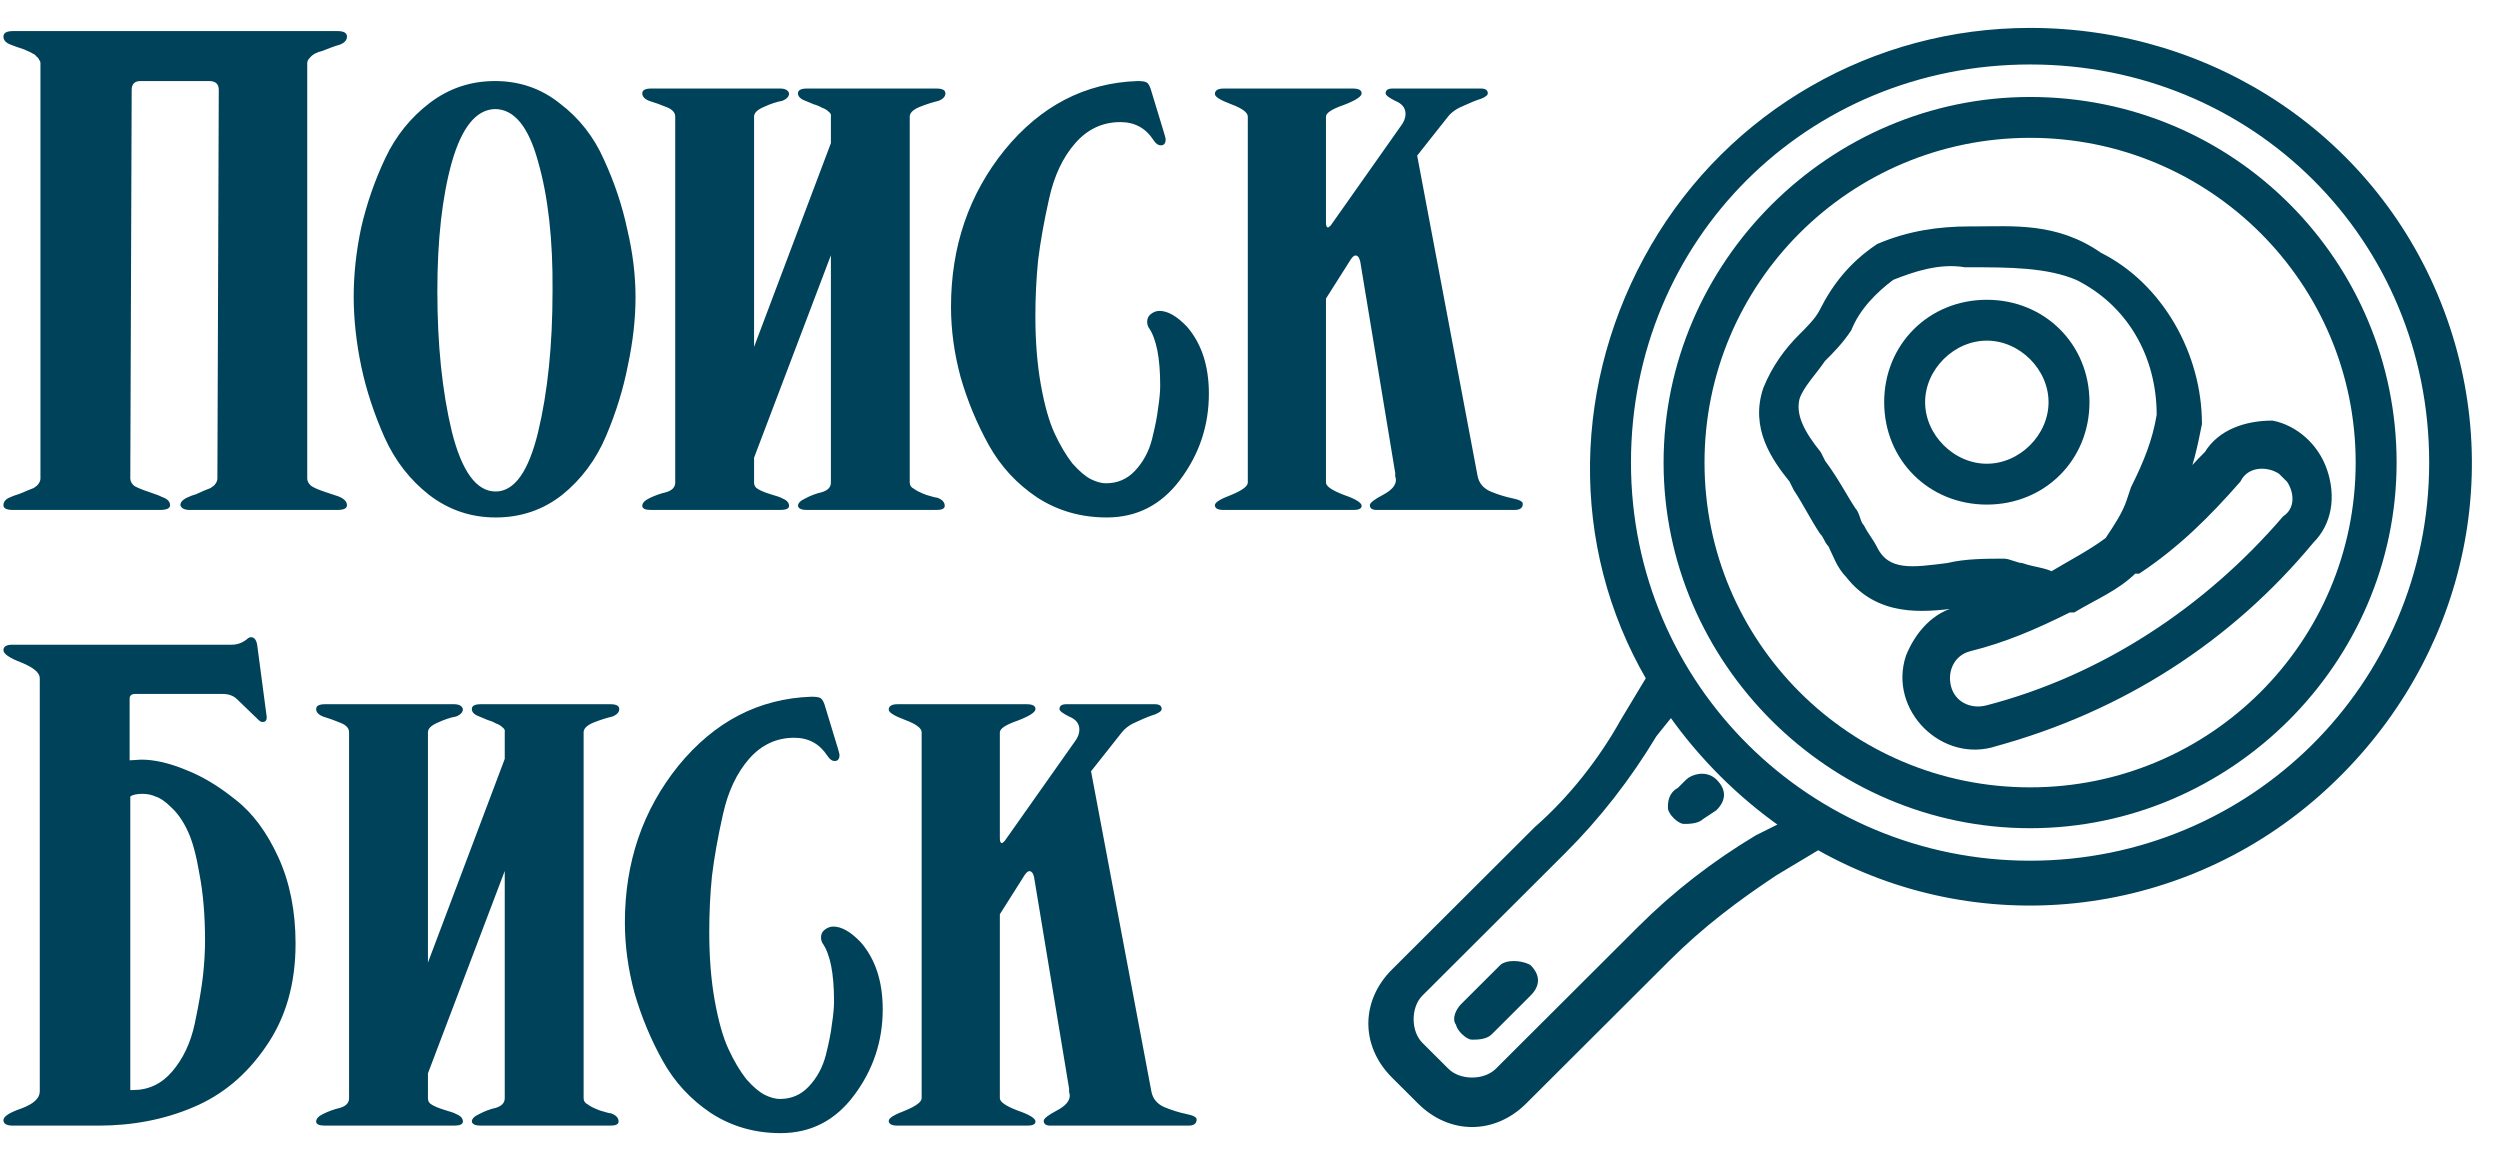
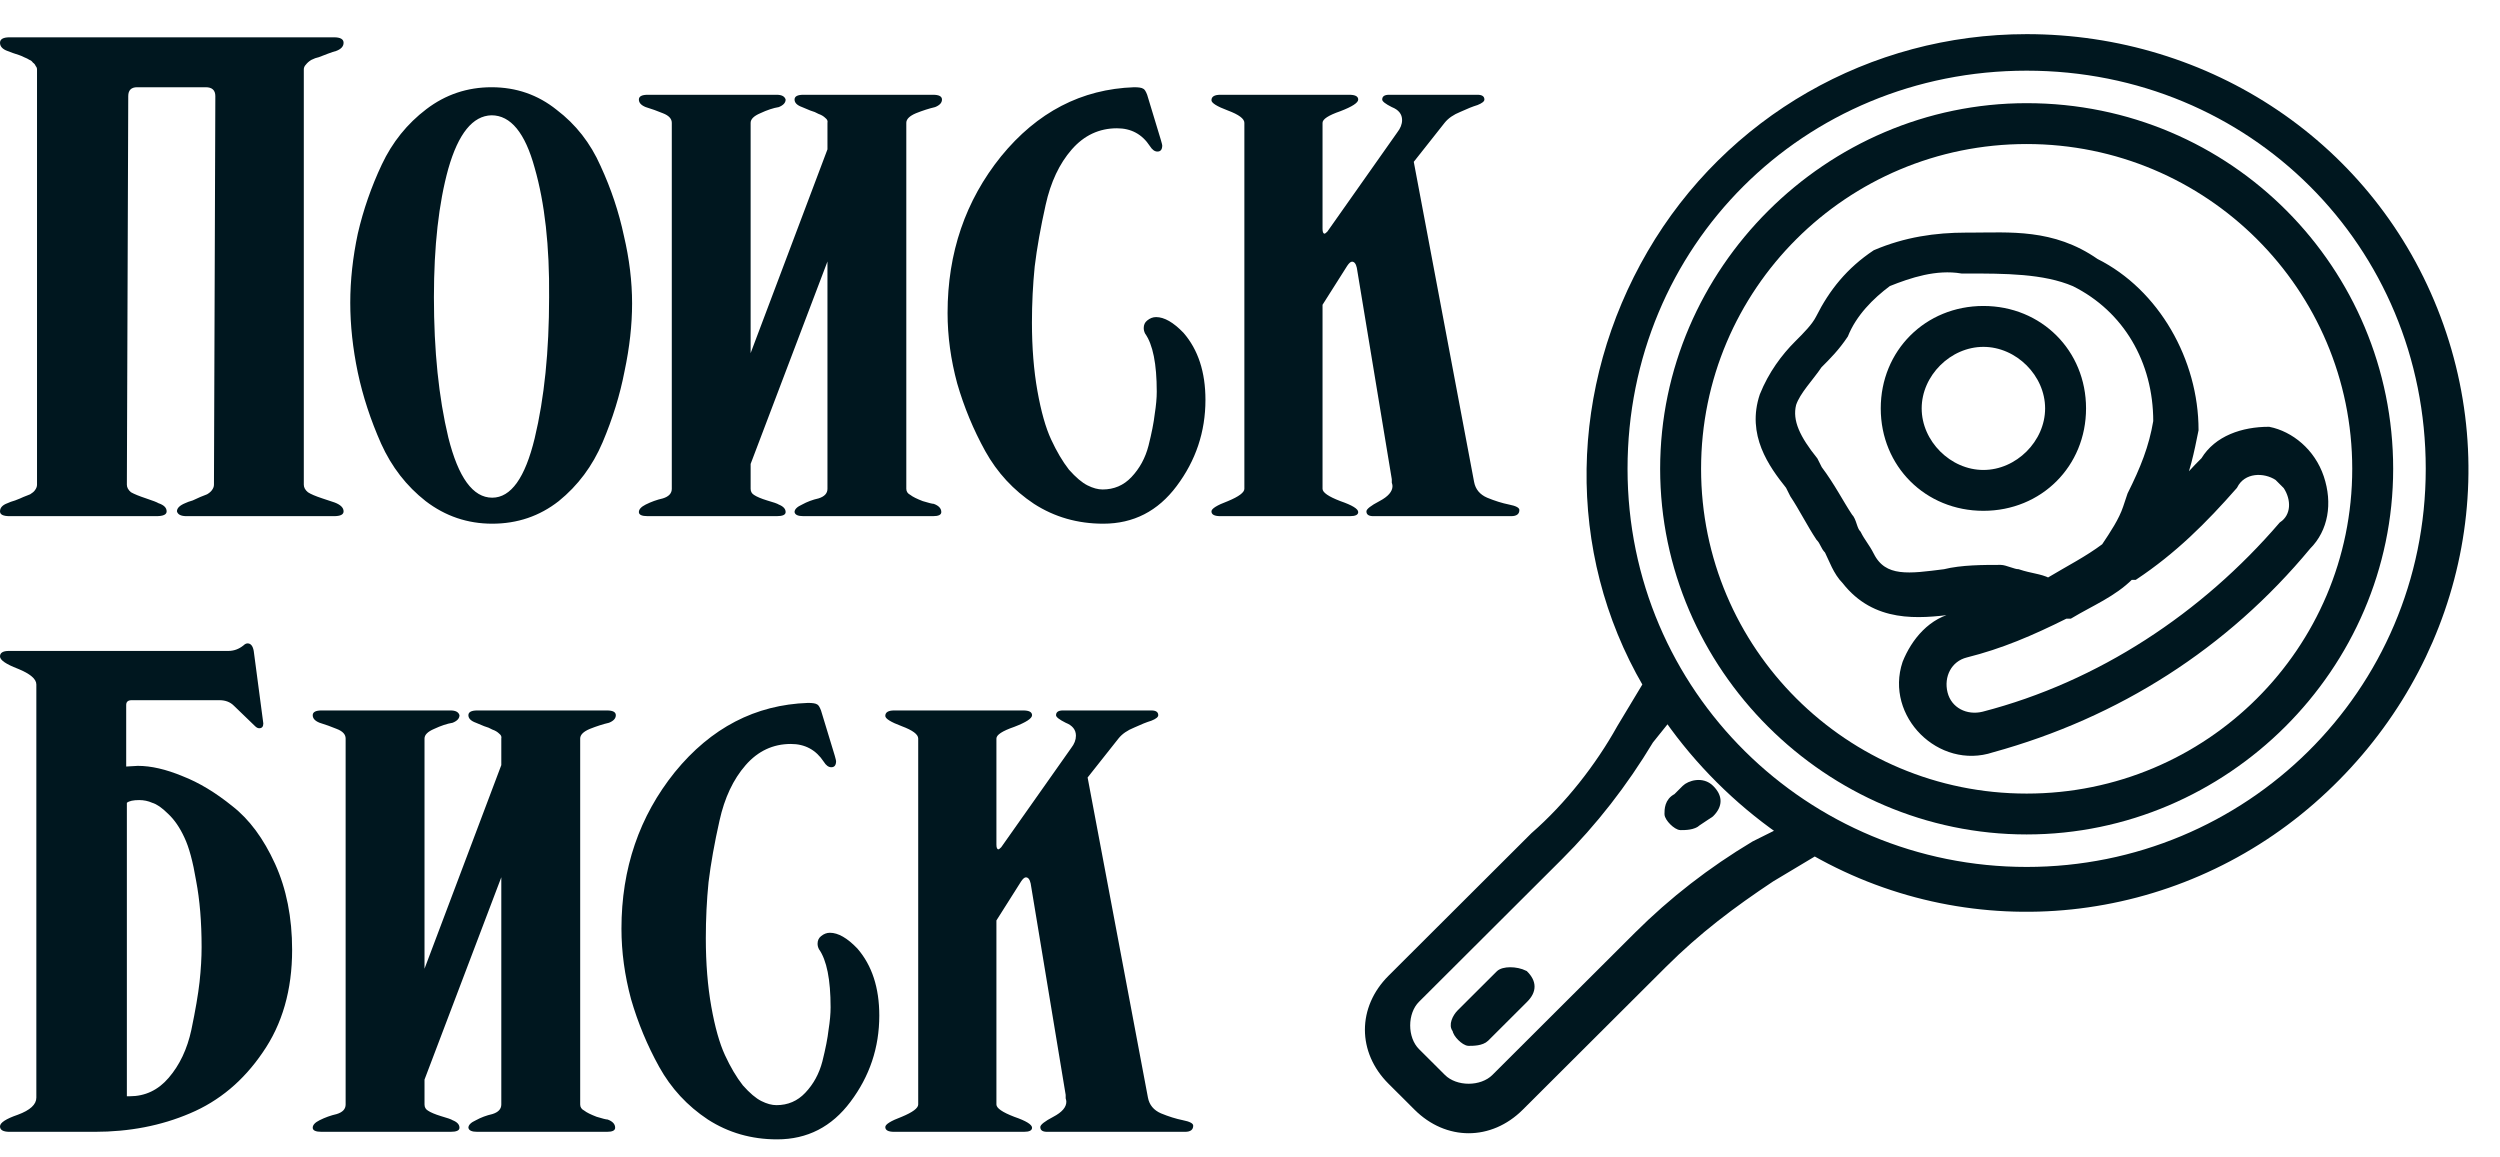
<svg xmlns="http://www.w3.org/2000/svg" width="67" height="31" viewBox="0 0 67 31" fill="none">
-   <path d="M54.406 0.833C50.233 0.833 46.407 3.031 44.321 6.615C42.234 10.2 42.118 14.595 44.205 18.179L43.509 19.336C42.93 20.377 42.118 21.417 41.191 22.227L37.365 26.043C36.554 26.852 36.554 28.009 37.365 28.818L38.061 29.512C38.872 30.322 40.032 30.322 40.843 29.512L44.669 25.696C45.596 24.771 46.523 24.077 47.567 23.383L48.726 22.689C53.015 25.118 58.348 24.54 62.057 21.302C65.767 18.064 67.158 12.976 65.419 8.35C63.68 3.724 59.275 0.833 54.406 0.833ZM47.103 22.458C45.944 23.152 44.901 23.962 43.973 24.887L40.148 28.703C39.8 29.05 39.104 29.05 38.757 28.703L38.061 28.009C37.713 27.662 37.713 26.968 38.061 26.621L41.886 22.805C42.814 21.88 43.625 20.839 44.321 19.683L44.785 19.105C45.596 20.261 46.639 21.302 47.799 22.111L47.103 22.458ZM54.406 23.152C48.494 23.152 43.625 18.411 43.625 12.397C43.625 6.384 48.378 1.643 54.406 1.643C60.434 1.643 65.187 6.384 65.187 12.397C65.187 18.411 60.319 23.152 54.406 23.152Z" fill="#00425A" stroke="#00425A" stroke-width="0.17" />
-   <path d="M54.406 2.684C49.074 2.684 44.669 7.078 44.669 12.397C44.669 17.717 49.074 22.111 54.406 22.111C59.739 22.111 64.144 17.717 64.144 12.397C64.144 7.078 59.855 2.684 54.406 2.684ZM54.406 21.186C49.538 21.186 45.596 17.254 45.596 12.397C45.596 7.541 49.538 3.609 54.406 3.609C59.275 3.609 63.217 7.541 63.217 12.397C63.217 17.254 59.275 21.186 54.406 21.186Z" fill="#00425A" stroke="#00425A" stroke-width="0.17" />
-   <path d="M40.264 25.927L39.22 26.968C39.104 27.084 38.988 27.315 39.104 27.431C39.104 27.547 39.336 27.778 39.452 27.778C39.568 27.778 39.8 27.778 39.916 27.662L40.959 26.621C41.191 26.39 41.191 26.159 40.959 25.927C40.727 25.812 40.379 25.812 40.264 25.927Z" fill="#00425A" stroke="#00425A" stroke-width="0.17" />
-   <path d="M45.248 20.955L45.016 21.186C44.785 21.302 44.785 21.533 44.785 21.649C44.785 21.764 45.016 21.996 45.132 21.996C45.248 21.996 45.48 21.996 45.596 21.88L45.944 21.649C46.176 21.417 46.176 21.186 45.944 20.955C45.712 20.724 45.364 20.839 45.248 20.955Z" fill="#00425A" stroke="#00425A" stroke-width="0.17" />
-   <path d="M53.247 8.119C51.74 8.119 50.581 9.275 50.581 10.778C50.581 12.282 51.74 13.438 53.247 13.438C54.754 13.438 55.913 12.282 55.913 10.778C55.913 9.275 54.754 8.119 53.247 8.119ZM53.247 12.513C52.32 12.513 51.508 11.704 51.508 10.778C51.508 9.853 52.32 9.044 53.247 9.044C54.175 9.044 54.986 9.853 54.986 10.778C54.986 11.704 54.175 12.513 53.247 12.513Z" fill="#00425A" stroke="#00425A" stroke-width="0.17" />
-   <path d="M59.159 12.166C58.927 12.397 58.696 12.629 58.464 12.976C58.696 12.513 58.812 11.935 58.927 11.357C58.927 9.506 57.884 7.656 56.261 6.847C55.102 6.037 53.943 6.153 52.899 6.153H52.783C51.972 6.153 51.16 6.268 50.349 6.615C49.654 7.078 49.19 7.656 48.842 8.35C48.726 8.581 48.494 8.813 48.262 9.044C47.914 9.391 47.567 9.853 47.335 10.431C46.987 11.472 47.567 12.282 48.031 12.86L48.146 13.091C48.378 13.438 48.61 13.901 48.842 14.248C48.958 14.363 48.958 14.479 49.074 14.595C49.19 14.826 49.306 15.173 49.538 15.404C50.349 16.445 51.508 16.329 52.436 16.214C52.783 16.214 53.131 16.098 53.363 16.098C53.131 16.214 52.783 16.329 52.551 16.329C51.856 16.445 51.392 17.023 51.16 17.601C50.929 18.295 51.16 18.989 51.624 19.452C52.088 19.914 52.783 20.145 53.479 19.914C56.841 18.989 59.739 17.139 61.941 14.479C62.405 14.016 62.521 13.322 62.289 12.629C62.057 11.935 61.478 11.472 60.898 11.357C60.203 11.357 59.507 11.588 59.159 12.166ZM54.175 15.173C54.059 15.173 53.827 15.057 53.711 15.057C53.247 15.057 52.667 15.057 52.204 15.173C51.276 15.289 50.581 15.404 50.233 14.71C50.117 14.479 50.001 14.363 49.885 14.132C49.769 14.016 49.769 13.785 49.654 13.669C49.422 13.322 49.19 12.86 48.842 12.397L48.726 12.166C48.262 11.588 48.031 11.125 48.146 10.663C48.262 10.316 48.61 9.969 48.842 9.622C49.074 9.391 49.306 9.159 49.538 8.813C49.769 8.234 50.233 7.772 50.697 7.425C51.276 7.194 51.972 6.962 52.667 7.078H52.783C53.827 7.078 54.87 7.078 55.682 7.425C57.073 8.119 57.884 9.506 57.884 11.125C57.768 11.819 57.536 12.397 57.189 13.091L57.073 13.438C56.957 13.785 56.725 14.132 56.493 14.479C56.029 14.826 55.566 15.057 54.986 15.404C54.754 15.289 54.522 15.289 54.175 15.173ZM61.13 12.629C61.246 12.744 61.246 12.744 61.362 12.86C61.594 13.207 61.594 13.669 61.246 13.901C59.159 16.329 56.377 18.179 53.247 18.989C52.783 19.105 52.32 18.873 52.204 18.411C52.088 17.948 52.32 17.486 52.783 17.37C53.711 17.139 54.522 16.792 55.45 16.329H55.566C56.145 15.982 56.725 15.751 57.189 15.289C57.189 15.289 57.189 15.289 57.305 15.289C58.348 14.595 59.159 13.785 59.971 12.86C60.203 12.397 60.782 12.397 61.13 12.629Z" fill="#00425A" stroke="#00425A" stroke-width="0.17" />
-   <path d="M9.042 0.833C9.214 0.833 9.299 0.882 9.299 0.98C9.299 1.078 9.232 1.151 9.097 1.2C9.048 1.212 8.975 1.237 8.877 1.273C8.779 1.31 8.699 1.341 8.638 1.365C8.577 1.377 8.509 1.402 8.436 1.438C8.374 1.475 8.325 1.518 8.289 1.567C8.252 1.603 8.234 1.646 8.234 1.695V12.823C8.234 12.897 8.27 12.964 8.344 13.025C8.417 13.074 8.546 13.129 8.73 13.19C8.914 13.251 9.024 13.288 9.061 13.3C9.22 13.361 9.299 13.441 9.299 13.538C9.299 13.624 9.214 13.667 9.042 13.667H5.091C4.944 13.667 4.858 13.624 4.834 13.538C4.834 13.453 4.907 13.379 5.054 13.318C5.103 13.294 5.17 13.269 5.256 13.245C5.342 13.208 5.409 13.178 5.458 13.153C5.52 13.129 5.581 13.104 5.642 13.08C5.703 13.043 5.746 13.007 5.771 12.97C5.808 12.921 5.826 12.872 5.826 12.823L5.863 2.41C5.863 2.251 5.777 2.172 5.605 2.172H3.768C3.608 2.172 3.529 2.251 3.529 2.41L3.492 12.823C3.492 12.897 3.529 12.964 3.602 13.025C3.688 13.074 3.823 13.129 4.007 13.19C4.19 13.251 4.301 13.294 4.337 13.318C4.484 13.367 4.558 13.441 4.558 13.538C4.558 13.624 4.466 13.667 4.282 13.667H0.349C0.178 13.667 0.092 13.624 0.092 13.538C0.092 13.441 0.159 13.367 0.294 13.318C0.343 13.294 0.41 13.269 0.496 13.245C0.594 13.208 0.668 13.178 0.717 13.153C0.778 13.129 0.839 13.104 0.901 13.08C0.962 13.043 1.005 13.007 1.029 12.97C1.066 12.921 1.084 12.872 1.084 12.823V1.695C1.084 1.658 1.072 1.628 1.048 1.603C1.035 1.567 1.011 1.536 0.974 1.512C0.95 1.475 0.919 1.451 0.882 1.438C0.845 1.414 0.796 1.389 0.735 1.365C0.686 1.341 0.643 1.322 0.607 1.31C0.57 1.298 0.515 1.279 0.441 1.255C0.38 1.231 0.331 1.212 0.294 1.2C0.159 1.151 0.092 1.078 0.092 0.98C0.092 0.882 0.178 0.833 0.349 0.833H9.042ZM9.479 7.947C9.479 7.348 9.546 6.731 9.681 6.095C9.828 5.459 10.042 4.842 10.324 4.243C10.606 3.644 11.004 3.149 11.518 2.758C12.033 2.367 12.615 2.172 13.264 2.172C13.926 2.172 14.508 2.373 15.01 2.777C15.525 3.168 15.917 3.669 16.187 4.28C16.468 4.891 16.677 5.514 16.811 6.15C16.959 6.773 17.032 7.378 17.032 7.965C17.032 8.539 16.965 9.144 16.83 9.78C16.707 10.416 16.511 11.051 16.242 11.687C15.972 12.322 15.58 12.848 15.066 13.263C14.551 13.667 13.957 13.868 13.283 13.868C12.621 13.868 12.027 13.667 11.5 13.263C10.986 12.86 10.587 12.347 10.306 11.723C10.024 11.088 9.815 10.452 9.681 9.817C9.546 9.169 9.479 8.546 9.479 7.947ZM13.283 13.172C13.785 13.172 14.165 12.64 14.422 11.577C14.68 10.501 14.808 9.242 14.808 7.8C14.82 6.431 14.692 5.276 14.422 4.335C14.165 3.394 13.779 2.923 13.264 2.923C12.762 2.936 12.376 3.412 12.107 4.353C11.849 5.282 11.721 6.431 11.721 7.8C11.721 9.23 11.849 10.483 12.107 11.558C12.376 12.634 12.768 13.172 13.283 13.172ZM20.209 12.933C20.209 13.007 20.24 13.062 20.301 13.098C20.375 13.147 20.491 13.196 20.65 13.245C20.822 13.294 20.926 13.331 20.963 13.355C21.085 13.404 21.147 13.471 21.147 13.557C21.147 13.63 21.067 13.667 20.908 13.667H17.452C17.293 13.667 17.213 13.63 17.213 13.557C17.213 13.483 17.275 13.416 17.397 13.355C17.544 13.282 17.698 13.227 17.857 13.19C18.016 13.141 18.096 13.056 18.096 12.933V3.125C18.096 3.015 18.016 2.929 17.857 2.868C17.71 2.807 17.557 2.752 17.397 2.703C17.275 2.654 17.213 2.587 17.213 2.502C17.213 2.416 17.293 2.373 17.452 2.373H20.908C21.042 2.373 21.122 2.416 21.147 2.502C21.147 2.587 21.085 2.654 20.963 2.703C20.816 2.728 20.65 2.783 20.467 2.868C20.295 2.942 20.209 3.027 20.209 3.125V12.933ZM22.268 3.125C22.28 3.076 22.261 3.033 22.212 2.997C22.163 2.948 22.102 2.911 22.029 2.887C21.967 2.85 21.894 2.819 21.808 2.795C21.722 2.758 21.649 2.728 21.588 2.703C21.453 2.654 21.386 2.587 21.386 2.502C21.386 2.416 21.465 2.373 21.624 2.373H25.098C25.257 2.373 25.337 2.416 25.337 2.502C25.337 2.587 25.275 2.654 25.153 2.703C24.994 2.74 24.822 2.795 24.639 2.868C24.467 2.942 24.381 3.027 24.381 3.125V12.933C24.381 13.007 24.418 13.062 24.491 13.098C24.553 13.147 24.663 13.202 24.822 13.263C24.981 13.312 25.079 13.337 25.116 13.337C25.251 13.386 25.319 13.459 25.319 13.557C25.319 13.63 25.245 13.667 25.098 13.667H21.624C21.477 13.667 21.398 13.63 21.386 13.557C21.386 13.483 21.453 13.416 21.588 13.355C21.722 13.282 21.869 13.227 22.029 13.19C22.188 13.141 22.268 13.056 22.268 12.933V3.125ZM18.886 12.805L22.543 3.107L23.407 3.84L19.768 13.428L18.886 12.805ZM31.809 8.753C32.202 9.206 32.398 9.804 32.398 10.55C32.398 11.406 32.14 12.176 31.626 12.86C31.123 13.532 30.468 13.868 29.659 13.868C28.973 13.868 28.354 13.691 27.803 13.337C27.252 12.97 26.817 12.499 26.498 11.925C26.18 11.351 25.928 10.746 25.745 10.11C25.573 9.474 25.487 8.845 25.487 8.222C25.487 6.608 25.965 5.209 26.921 4.023C27.889 2.838 29.077 2.221 30.486 2.172C30.609 2.172 30.688 2.184 30.725 2.208C30.762 2.221 30.799 2.276 30.835 2.373L31.203 3.583C31.228 3.669 31.24 3.718 31.24 3.73C31.24 3.84 31.197 3.895 31.111 3.895C31.038 3.895 30.97 3.846 30.909 3.748C30.701 3.431 30.407 3.272 30.027 3.272C29.549 3.272 29.145 3.461 28.814 3.84C28.483 4.219 28.25 4.714 28.116 5.325C27.981 5.924 27.883 6.474 27.821 6.975C27.773 7.464 27.748 7.965 27.748 8.478C27.748 9.151 27.797 9.762 27.895 10.312C27.993 10.862 28.116 11.296 28.262 11.613C28.41 11.931 28.569 12.2 28.74 12.42C28.924 12.628 29.09 12.768 29.236 12.842C29.384 12.915 29.518 12.952 29.641 12.952C29.947 12.952 30.204 12.842 30.413 12.622C30.633 12.389 30.787 12.108 30.872 11.778C30.958 11.436 31.013 11.155 31.038 10.935C31.074 10.703 31.093 10.501 31.093 10.33C31.093 9.584 30.989 9.065 30.78 8.772C30.756 8.723 30.744 8.674 30.744 8.625C30.744 8.539 30.774 8.472 30.835 8.423C30.909 8.362 30.989 8.332 31.074 8.332C31.295 8.332 31.54 8.472 31.809 8.753ZM33.441 12.933V3.125C33.441 3.015 33.294 2.905 33 2.795C32.706 2.685 32.559 2.593 32.559 2.52C32.559 2.422 32.638 2.373 32.798 2.373H36.253C36.412 2.373 36.492 2.416 36.492 2.502C36.492 2.587 36.332 2.691 36.014 2.813C35.695 2.923 35.536 3.027 35.536 3.125V5.967C35.536 6.052 35.554 6.095 35.591 6.095C35.603 6.095 35.628 6.077 35.665 6.04L37.539 3.382C37.625 3.272 37.668 3.162 37.668 3.052C37.668 2.893 37.576 2.777 37.392 2.703C37.221 2.618 37.135 2.551 37.135 2.502C37.135 2.416 37.196 2.373 37.319 2.373H39.69C39.812 2.373 39.873 2.416 39.873 2.502C39.873 2.551 39.812 2.599 39.69 2.648C39.567 2.685 39.414 2.746 39.23 2.832C39.046 2.905 38.905 3.003 38.807 3.125L37.98 4.17L39.598 12.75C39.635 12.946 39.751 13.086 39.947 13.172C40.155 13.257 40.351 13.318 40.535 13.355C40.719 13.392 40.811 13.441 40.811 13.502C40.811 13.612 40.737 13.667 40.59 13.667H36.896C36.773 13.667 36.712 13.624 36.712 13.538C36.712 13.477 36.829 13.386 37.062 13.263C37.294 13.141 37.411 13.007 37.411 12.86C37.411 12.836 37.404 12.805 37.392 12.768C37.392 12.719 37.392 12.689 37.392 12.677L36.455 7.012C36.43 6.902 36.388 6.847 36.326 6.847C36.29 6.847 36.247 6.883 36.198 6.957L35.536 8.002V12.933C35.536 13.031 35.695 13.141 36.014 13.263C36.332 13.373 36.492 13.471 36.492 13.557C36.492 13.63 36.418 13.667 36.271 13.667H32.798C32.638 13.667 32.559 13.624 32.559 13.538C32.559 13.465 32.706 13.373 33 13.263C33.294 13.141 33.441 13.031 33.441 12.933ZM3.474 20.377L3.786 20.358C4.141 20.358 4.539 20.45 4.981 20.633C5.422 20.804 5.869 21.073 6.322 21.44C6.776 21.794 7.155 22.308 7.462 22.98C7.768 23.652 7.921 24.422 7.921 25.29C7.921 26.366 7.658 27.282 7.131 28.04C6.616 28.798 5.967 29.342 5.183 29.672C4.411 30.002 3.559 30.167 2.628 30.167H0.349C0.178 30.167 0.092 30.118 0.092 30.02C0.092 29.922 0.251 29.818 0.57 29.708C0.901 29.586 1.066 29.433 1.066 29.25V18.177C1.066 18.03 0.901 17.889 0.57 17.755C0.251 17.633 0.092 17.523 0.092 17.425C0.092 17.327 0.172 17.278 0.331 17.278H6.212C6.359 17.278 6.494 17.229 6.616 17.132C6.653 17.095 6.69 17.077 6.727 17.077C6.812 17.077 6.867 17.144 6.892 17.278L7.149 19.222C7.149 19.307 7.112 19.35 7.039 19.35C7.002 19.35 6.965 19.332 6.929 19.295L6.359 18.745C6.261 18.647 6.132 18.598 5.973 18.598H3.621C3.523 18.598 3.474 18.641 3.474 18.727V20.377ZM3.565 29.213C3.982 29.213 4.331 29.048 4.613 28.718C4.907 28.376 5.109 27.948 5.219 27.435C5.33 26.909 5.403 26.482 5.44 26.152C5.477 25.809 5.495 25.498 5.495 25.217C5.495 24.544 5.446 23.952 5.348 23.438C5.262 22.925 5.158 22.54 5.036 22.283C4.913 22.014 4.766 21.801 4.595 21.642C4.435 21.483 4.294 21.385 4.172 21.348C4.062 21.299 3.945 21.275 3.823 21.275C3.663 21.275 3.553 21.299 3.492 21.348V29.213H3.565ZM11.469 29.433C11.469 29.507 11.499 29.562 11.561 29.598C11.634 29.647 11.751 29.696 11.91 29.745C12.081 29.794 12.185 29.831 12.222 29.855C12.345 29.904 12.406 29.971 12.406 30.057C12.406 30.13 12.326 30.167 12.167 30.167H8.712C8.553 30.167 8.473 30.13 8.473 30.057C8.473 29.983 8.534 29.916 8.657 29.855C8.804 29.782 8.957 29.727 9.116 29.69C9.276 29.641 9.355 29.556 9.355 29.433V19.625C9.355 19.515 9.276 19.429 9.116 19.368C8.969 19.307 8.816 19.252 8.657 19.203C8.534 19.154 8.473 19.087 8.473 19.002C8.473 18.916 8.553 18.873 8.712 18.873H12.167C12.302 18.873 12.382 18.916 12.406 19.002C12.406 19.087 12.345 19.154 12.222 19.203C12.075 19.228 11.91 19.283 11.726 19.368C11.555 19.442 11.469 19.527 11.469 19.625V29.433ZM13.527 19.625C13.539 19.576 13.521 19.533 13.472 19.497C13.423 19.448 13.362 19.411 13.288 19.387C13.227 19.35 13.153 19.319 13.068 19.295C12.982 19.258 12.908 19.228 12.847 19.203C12.712 19.154 12.645 19.087 12.645 19.002C12.645 18.916 12.725 18.873 12.884 18.873H16.357C16.517 18.873 16.596 18.916 16.596 19.002C16.596 19.087 16.535 19.154 16.413 19.203C16.253 19.24 16.082 19.295 15.898 19.368C15.726 19.442 15.641 19.527 15.641 19.625V29.433C15.641 29.507 15.677 29.562 15.751 29.598C15.812 29.647 15.922 29.702 16.082 29.763C16.241 29.812 16.339 29.837 16.376 29.837C16.511 29.886 16.578 29.959 16.578 30.057C16.578 30.13 16.504 30.167 16.357 30.167H12.884C12.737 30.167 12.657 30.13 12.645 30.057C12.645 29.983 12.712 29.916 12.847 29.855C12.982 29.782 13.129 29.727 13.288 29.69C13.447 29.641 13.527 29.556 13.527 29.433V19.625ZM10.146 29.305L13.803 19.607L14.666 20.34L11.028 29.928L10.146 29.305ZM23.069 25.253C23.461 25.706 23.657 26.304 23.657 27.05C23.657 27.906 23.4 28.676 22.885 29.36C22.383 30.032 21.727 30.368 20.919 30.368C20.233 30.368 19.614 30.191 19.063 29.837C18.511 29.47 18.076 28.999 17.758 28.425C17.439 27.851 17.188 27.246 17.004 26.61C16.833 25.974 16.747 25.345 16.747 24.722C16.747 23.108 17.225 21.709 18.18 20.523C19.148 19.338 20.337 18.721 21.746 18.672C21.868 18.672 21.948 18.684 21.985 18.708C22.022 18.721 22.058 18.776 22.095 18.873L22.463 20.083C22.487 20.169 22.499 20.218 22.499 20.23C22.499 20.34 22.456 20.395 22.371 20.395C22.297 20.395 22.23 20.346 22.169 20.248C21.96 19.931 21.666 19.772 21.286 19.772C20.809 19.772 20.404 19.961 20.073 20.34C19.743 20.719 19.51 21.214 19.375 21.825C19.24 22.424 19.142 22.974 19.081 23.475C19.032 23.964 19.008 24.465 19.008 24.978C19.008 25.651 19.056 26.262 19.154 26.812C19.253 27.362 19.375 27.796 19.522 28.113C19.669 28.431 19.828 28.7 20 28.92C20.184 29.128 20.349 29.268 20.496 29.342C20.643 29.415 20.778 29.452 20.901 29.452C21.207 29.452 21.464 29.342 21.672 29.122C21.893 28.889 22.046 28.608 22.132 28.278C22.218 27.936 22.273 27.655 22.297 27.435C22.334 27.203 22.352 27.001 22.352 26.83C22.352 26.084 22.248 25.565 22.04 25.272C22.015 25.223 22.003 25.174 22.003 25.125C22.003 25.039 22.034 24.972 22.095 24.923C22.169 24.862 22.248 24.832 22.334 24.832C22.555 24.832 22.799 24.972 23.069 25.253ZM24.7 29.433V19.625C24.7 19.515 24.553 19.405 24.259 19.295C23.965 19.185 23.818 19.093 23.818 19.02C23.818 18.922 23.898 18.873 24.057 18.873H27.512C27.672 18.873 27.751 18.916 27.751 19.002C27.751 19.087 27.592 19.191 27.273 19.313C26.955 19.423 26.796 19.527 26.796 19.625V22.467C26.796 22.552 26.814 22.595 26.851 22.595C26.863 22.595 26.887 22.577 26.924 22.54L28.799 19.882C28.885 19.772 28.927 19.662 28.927 19.552C28.927 19.393 28.835 19.277 28.652 19.203C28.48 19.118 28.394 19.051 28.394 19.002C28.394 18.916 28.456 18.873 28.578 18.873H30.949C31.072 18.873 31.133 18.916 31.133 19.002C31.133 19.051 31.072 19.099 30.949 19.148C30.827 19.185 30.673 19.246 30.49 19.332C30.306 19.405 30.165 19.503 30.067 19.625L29.24 20.67L30.857 29.25C30.894 29.446 31.01 29.586 31.206 29.672C31.415 29.757 31.611 29.818 31.794 29.855C31.978 29.892 32.07 29.941 32.07 30.002C32.07 30.112 31.997 30.167 31.85 30.167H28.155C28.033 30.167 27.972 30.124 27.972 30.038C27.972 29.977 28.088 29.886 28.321 29.763C28.554 29.641 28.67 29.507 28.67 29.36C28.67 29.336 28.664 29.305 28.652 29.268C28.652 29.219 28.652 29.189 28.652 29.177L27.714 23.512C27.69 23.402 27.647 23.347 27.586 23.347C27.549 23.347 27.506 23.383 27.457 23.457L26.796 24.502V29.433C26.796 29.531 26.955 29.641 27.273 29.763C27.592 29.873 27.751 29.971 27.751 30.057C27.751 30.13 27.678 30.167 27.531 30.167H24.057C23.898 30.167 23.818 30.124 23.818 30.038C23.818 29.965 23.965 29.873 24.259 29.763C24.553 29.641 24.7 29.531 24.7 29.433Z" fill="#00425A" />
+   <path d="M54.315 1C50.141 1 46.316 3.197 44.229 6.782C42.142 10.367 42.026 14.761 44.113 18.346L43.417 19.503C42.838 20.543 42.026 21.584 41.099 22.393L37.273 26.21C36.462 27.019 36.462 28.176 37.273 28.985L37.969 29.679C38.781 30.488 39.94 30.488 40.751 29.679L44.577 25.863C45.504 24.938 46.431 24.244 47.475 23.55L48.634 22.856C52.923 25.285 58.256 24.706 61.965 21.468C65.675 18.231 67.066 13.142 65.327 8.517C63.588 3.891 59.183 1 54.315 1ZM47.011 22.625C45.852 23.319 44.809 24.128 43.881 25.053L40.056 28.869C39.708 29.216 39.012 29.216 38.664 28.869L37.969 28.176C37.621 27.829 37.621 27.135 37.969 26.788L41.795 22.972C42.722 22.047 43.533 21.006 44.229 19.849L44.693 19.271C45.504 20.428 46.547 21.468 47.707 22.278L47.011 22.625ZM54.315 23.319C48.402 23.319 43.533 18.578 43.533 12.564C43.533 6.551 48.286 1.809 54.315 1.809C60.342 1.809 65.095 6.551 65.095 12.564C65.095 18.578 60.227 23.319 54.315 23.319Z" fill="#00171F" stroke="#00171F" stroke-width="0.17" />
+   <path d="M54.314 2.85C48.982 2.85 44.577 7.245 44.577 12.564C44.577 17.884 48.982 22.278 54.314 22.278C59.647 22.278 64.052 17.884 64.052 12.564C64.052 7.245 59.763 2.85 54.314 2.85ZM54.314 21.353C49.446 21.353 45.504 17.421 45.504 12.564C45.504 7.707 49.446 3.775 54.314 3.775C59.183 3.775 63.125 7.707 63.125 12.564C63.125 17.421 59.183 21.353 54.314 21.353Z" fill="#00171F" stroke="#00171F" stroke-width="0.17" />
+   <path d="M40.172 26.094L39.128 27.135C39.012 27.25 38.896 27.482 39.012 27.598C39.012 27.713 39.244 27.944 39.36 27.944C39.476 27.944 39.708 27.944 39.824 27.829L40.867 26.788C41.099 26.557 41.099 26.325 40.867 26.094C40.635 25.978 40.287 25.978 40.172 26.094Z" fill="#00171F" stroke="#00171F" stroke-width="0.17" />
+   <path d="M45.156 21.122L44.925 21.353C44.693 21.468 44.693 21.7 44.693 21.815C44.693 21.931 44.925 22.162 45.041 22.162C45.156 22.162 45.388 22.162 45.504 22.047L45.852 21.815C46.084 21.584 46.084 21.353 45.852 21.122C45.62 20.89 45.272 21.006 45.156 21.122Z" fill="#00171F" stroke="#00171F" stroke-width="0.17" />
+   <path d="M53.155 8.285C51.648 8.285 50.489 9.442 50.489 10.945C50.489 12.448 51.648 13.605 53.155 13.605C54.662 13.605 55.821 12.448 55.821 10.945C55.821 9.442 54.662 8.285 53.155 8.285ZM53.155 12.68C52.228 12.68 51.416 11.87 51.416 10.945C51.416 10.02 52.228 9.211 53.155 9.211C54.083 9.211 54.894 10.02 54.894 10.945C54.894 11.87 54.083 12.68 53.155 12.68Z" fill="#00171F" stroke="#00171F" stroke-width="0.17" />
+   <path d="M59.067 12.333C58.836 12.564 58.604 12.795 58.372 13.142C58.604 12.68 58.72 12.101 58.836 11.523C58.836 9.673 57.792 7.823 56.169 7.013C55.01 6.204 53.851 6.319 52.807 6.319H52.692C51.88 6.319 51.069 6.435 50.257 6.782C49.562 7.245 49.098 7.823 48.75 8.517C48.634 8.748 48.402 8.979 48.17 9.211C47.823 9.557 47.475 10.02 47.243 10.598C46.895 11.639 47.475 12.448 47.938 13.027L48.054 13.258C48.286 13.605 48.518 14.067 48.75 14.414C48.866 14.53 48.866 14.646 48.982 14.761C49.098 14.993 49.214 15.339 49.446 15.571C50.257 16.611 51.416 16.496 52.344 16.38C52.692 16.38 53.039 16.265 53.271 16.265C53.039 16.38 52.692 16.496 52.46 16.496C51.764 16.611 51.3 17.19 51.069 17.768C50.837 18.462 51.069 19.156 51.532 19.618C51.996 20.081 52.692 20.312 53.387 20.081C56.749 19.156 59.647 17.305 61.849 14.646C62.313 14.183 62.429 13.489 62.197 12.795C61.965 12.101 61.386 11.639 60.806 11.523C60.111 11.523 59.415 11.755 59.067 12.333ZM54.083 15.339C53.967 15.339 53.735 15.224 53.619 15.224C53.155 15.224 52.576 15.224 52.112 15.339C51.184 15.455 50.489 15.571 50.141 14.877C50.025 14.646 49.909 14.53 49.793 14.299C49.678 14.183 49.678 13.952 49.562 13.836C49.33 13.489 49.098 13.027 48.75 12.564L48.634 12.333C48.17 11.755 47.938 11.292 48.054 10.829C48.17 10.483 48.518 10.136 48.75 9.789C48.982 9.557 49.214 9.326 49.446 8.979C49.678 8.401 50.141 7.938 50.605 7.592C51.184 7.36 51.88 7.129 52.576 7.245H52.692C53.735 7.245 54.778 7.245 55.59 7.592C56.981 8.285 57.792 9.673 57.792 11.292C57.676 11.986 57.444 12.564 57.097 13.258L56.981 13.605C56.865 13.952 56.633 14.299 56.401 14.646C55.937 14.993 55.474 15.224 54.894 15.571C54.662 15.455 54.43 15.455 54.083 15.339ZM61.038 12.795C61.154 12.911 61.154 12.911 61.27 13.027C61.502 13.374 61.502 13.836 61.154 14.067C59.067 16.496 56.285 18.346 53.155 19.156C52.692 19.271 52.228 19.04 52.112 18.578C51.996 18.115 52.228 17.652 52.692 17.537C53.619 17.305 54.43 16.959 55.358 16.496H55.474C56.053 16.149 56.633 15.918 57.097 15.455C57.097 15.455 57.097 15.455 57.213 15.455C58.256 14.761 59.067 13.952 59.879 13.027C60.111 12.564 60.69 12.564 61.038 12.795Z" fill="#00171F" stroke="#00171F" stroke-width="0.17" />
+   <path d="M8.95 1C9.122 1 9.208 1.049 9.208 1.147C9.208 1.244 9.14 1.318 9.005 1.367C8.956 1.379 8.883 1.403 8.785 1.44C8.687 1.477 8.607 1.507 8.546 1.532C8.485 1.544 8.417 1.568 8.344 1.605C8.283 1.642 8.234 1.684 8.197 1.733C8.16 1.77 8.142 1.813 8.142 1.862V12.99C8.142 13.063 8.178 13.131 8.252 13.192C8.325 13.241 8.454 13.296 8.638 13.357C8.822 13.418 8.932 13.454 8.969 13.467C9.128 13.528 9.208 13.607 9.208 13.705C9.208 13.791 9.122 13.833 8.95 13.833H4.999C4.852 13.833 4.766 13.791 4.742 13.705C4.742 13.619 4.815 13.546 4.962 13.485C5.011 13.461 5.079 13.436 5.164 13.412C5.25 13.375 5.317 13.344 5.366 13.32C5.428 13.296 5.489 13.271 5.55 13.247C5.612 13.21 5.654 13.173 5.679 13.137C5.716 13.088 5.734 13.039 5.734 12.99L5.771 2.577C5.771 2.418 5.685 2.338 5.514 2.338H3.676C3.516 2.338 3.437 2.418 3.437 2.577L3.4 12.99C3.4 13.063 3.437 13.131 3.51 13.192C3.596 13.241 3.731 13.296 3.915 13.357C4.098 13.418 4.209 13.461 4.245 13.485C4.392 13.534 4.466 13.607 4.466 13.705C4.466 13.791 4.374 13.833 4.19 13.833H0.257C0.086 13.833 0 13.791 0 13.705C0 13.607 0.067 13.534 0.202 13.485C0.251 13.461 0.319 13.436 0.404 13.412C0.502 13.375 0.576 13.344 0.625 13.32C0.686 13.296 0.747 13.271 0.809 13.247C0.87 13.21 0.913 13.173 0.937 13.137C0.974 13.088 0.992 13.039 0.992 12.99V1.862C0.992 1.825 0.98 1.794 0.956 1.77C0.943 1.733 0.919 1.703 0.882 1.678C0.858 1.642 0.827 1.617 0.79 1.605C0.754 1.581 0.705 1.556 0.643 1.532C0.594 1.507 0.551 1.489 0.515 1.477C0.478 1.464 0.423 1.446 0.349 1.422C0.288 1.397 0.239 1.379 0.202 1.367C0.067 1.318 0 1.244 0 1.147C0 1.049 0.086 1 0.257 1H8.95ZM9.387 8.113C9.387 7.514 9.454 6.897 9.589 6.262C9.736 5.626 9.95 5.009 10.232 4.41C10.514 3.811 10.912 3.316 11.427 2.925C11.941 2.534 12.523 2.338 13.173 2.338C13.834 2.338 14.416 2.54 14.918 2.943C15.433 3.334 15.825 3.836 16.095 4.447C16.377 5.058 16.585 5.681 16.72 6.317C16.867 6.94 16.94 7.545 16.94 8.132C16.94 8.706 16.873 9.311 16.738 9.947C16.616 10.582 16.419 11.218 16.15 11.853C15.88 12.489 15.488 13.014 14.974 13.43C14.459 13.833 13.865 14.035 13.191 14.035C12.529 14.035 11.935 13.833 11.408 13.43C10.894 13.027 10.495 12.513 10.214 11.89C9.932 11.254 9.724 10.619 9.589 9.983C9.454 9.336 9.387 8.712 9.387 8.113ZM13.191 13.338C13.693 13.338 14.073 12.807 14.33 11.743C14.588 10.668 14.716 9.409 14.716 7.967C14.729 6.598 14.6 5.443 14.33 4.502C14.073 3.561 13.687 3.09 13.173 3.09C12.67 3.102 12.284 3.579 12.015 4.52C11.757 5.449 11.629 6.598 11.629 7.967C11.629 9.397 11.757 10.649 12.015 11.725C12.284 12.801 12.676 13.338 13.191 13.338ZM20.117 13.1C20.117 13.173 20.148 13.228 20.209 13.265C20.283 13.314 20.399 13.363 20.558 13.412C20.73 13.461 20.834 13.497 20.871 13.522C20.993 13.571 21.055 13.638 21.055 13.723C21.055 13.797 20.975 13.833 20.816 13.833H17.36C17.201 13.833 17.122 13.797 17.122 13.723C17.122 13.65 17.183 13.583 17.305 13.522C17.452 13.448 17.606 13.393 17.765 13.357C17.924 13.308 18.004 13.222 18.004 13.1V3.292C18.004 3.182 17.924 3.096 17.765 3.035C17.618 2.974 17.465 2.919 17.305 2.87C17.183 2.821 17.122 2.754 17.122 2.668C17.122 2.583 17.201 2.54 17.36 2.54H20.816C20.95 2.54 21.03 2.583 21.055 2.668C21.055 2.754 20.993 2.821 20.871 2.87C20.724 2.894 20.558 2.949 20.375 3.035C20.203 3.108 20.117 3.194 20.117 3.292V13.1ZM22.176 3.292C22.188 3.243 22.169 3.2 22.121 3.163C22.072 3.114 22.01 3.078 21.937 3.053C21.875 3.017 21.802 2.986 21.716 2.962C21.63 2.925 21.557 2.894 21.496 2.87C21.361 2.821 21.294 2.754 21.294 2.668C21.294 2.583 21.373 2.54 21.532 2.54H25.006C25.165 2.54 25.245 2.583 25.245 2.668C25.245 2.754 25.183 2.821 25.061 2.87C24.902 2.907 24.73 2.962 24.547 3.035C24.375 3.108 24.289 3.194 24.289 3.292V13.1C24.289 13.173 24.326 13.228 24.399 13.265C24.461 13.314 24.571 13.369 24.73 13.43C24.89 13.479 24.988 13.503 25.024 13.503C25.159 13.552 25.227 13.626 25.227 13.723C25.227 13.797 25.153 13.833 25.006 13.833H21.532C21.385 13.833 21.306 13.797 21.294 13.723C21.294 13.65 21.361 13.583 21.496 13.522C21.63 13.448 21.777 13.393 21.937 13.357C22.096 13.308 22.176 13.222 22.176 13.1V3.292ZM18.794 12.972L22.451 3.273L23.315 4.007L19.676 13.595L18.794 12.972ZM31.718 8.92C32.11 9.372 32.306 9.971 32.306 10.717C32.306 11.572 32.048 12.342 31.534 13.027C31.032 13.699 30.376 14.035 29.567 14.035C28.881 14.035 28.262 13.858 27.711 13.503C27.16 13.137 26.725 12.666 26.406 12.092C26.088 11.517 25.837 10.912 25.653 10.277C25.481 9.641 25.395 9.012 25.395 8.388C25.395 6.775 25.873 5.376 26.829 4.19C27.797 3.004 28.985 2.387 30.394 2.338C30.517 2.338 30.596 2.351 30.633 2.375C30.67 2.387 30.707 2.442 30.744 2.54L31.111 3.75C31.136 3.836 31.148 3.884 31.148 3.897C31.148 4.007 31.105 4.062 31.019 4.062C30.946 4.062 30.878 4.013 30.817 3.915C30.609 3.597 30.315 3.438 29.935 3.438C29.457 3.438 29.053 3.628 28.722 4.007C28.391 4.386 28.158 4.881 28.023 5.492C27.889 6.091 27.791 6.641 27.73 7.142C27.681 7.631 27.656 8.132 27.656 8.645C27.656 9.317 27.705 9.928 27.803 10.478C27.901 11.028 28.023 11.462 28.171 11.78C28.318 12.098 28.477 12.367 28.648 12.587C28.832 12.794 28.998 12.935 29.145 13.008C29.292 13.082 29.427 13.118 29.549 13.118C29.855 13.118 30.113 13.008 30.321 12.788C30.541 12.556 30.695 12.275 30.78 11.945C30.866 11.603 30.921 11.322 30.946 11.102C30.983 10.869 31.001 10.668 31.001 10.497C31.001 9.751 30.897 9.232 30.688 8.938C30.664 8.889 30.652 8.841 30.652 8.792C30.652 8.706 30.682 8.639 30.744 8.59C30.817 8.529 30.897 8.498 30.983 8.498C31.203 8.498 31.448 8.639 31.718 8.92ZM33.349 13.1V3.292C33.349 3.182 33.202 3.072 32.908 2.962C32.614 2.852 32.467 2.76 32.467 2.687C32.467 2.589 32.547 2.54 32.706 2.54H36.161C36.32 2.54 36.4 2.583 36.4 2.668C36.4 2.754 36.24 2.858 35.922 2.98C35.603 3.09 35.444 3.194 35.444 3.292V6.133C35.444 6.219 35.463 6.262 35.499 6.262C35.511 6.262 35.536 6.243 35.573 6.207L37.447 3.548C37.533 3.438 37.576 3.328 37.576 3.218C37.576 3.059 37.484 2.943 37.3 2.87C37.129 2.784 37.043 2.717 37.043 2.668C37.043 2.583 37.104 2.54 37.227 2.54H39.598C39.72 2.54 39.782 2.583 39.782 2.668C39.782 2.717 39.72 2.766 39.598 2.815C39.475 2.852 39.322 2.913 39.138 2.998C38.954 3.072 38.813 3.169 38.715 3.292L37.889 4.337L39.506 12.917C39.543 13.112 39.659 13.253 39.855 13.338C40.063 13.424 40.259 13.485 40.443 13.522C40.627 13.558 40.719 13.607 40.719 13.668C40.719 13.778 40.645 13.833 40.498 13.833H36.804C36.682 13.833 36.62 13.791 36.62 13.705C36.62 13.644 36.737 13.552 36.97 13.43C37.202 13.308 37.319 13.173 37.319 13.027C37.319 13.002 37.312 12.972 37.3 12.935C37.3 12.886 37.3 12.856 37.3 12.843L36.363 7.178C36.339 7.068 36.296 7.013 36.234 7.013C36.198 7.013 36.155 7.05 36.106 7.123L35.444 8.168V13.1C35.444 13.198 35.603 13.308 35.922 13.43C36.24 13.54 36.4 13.638 36.4 13.723C36.4 13.797 36.326 13.833 36.179 13.833H32.706C32.547 13.833 32.467 13.791 32.467 13.705C32.467 13.632 32.614 13.54 32.908 13.43C33.202 13.308 33.349 13.198 33.349 13.1ZM3.382 20.543L3.694 20.525C4.049 20.525 4.448 20.617 4.889 20.8C5.33 20.971 5.777 21.24 6.23 21.607C6.684 21.961 7.063 22.474 7.37 23.147C7.676 23.819 7.829 24.589 7.829 25.457C7.829 26.532 7.566 27.449 7.039 28.207C6.524 28.964 5.875 29.508 5.091 29.838C4.319 30.168 3.467 30.333 2.536 30.333H0.257C0.086 30.333 0 30.284 0 30.187C0 30.089 0.159 29.985 0.478 29.875C0.809 29.753 0.974 29.6 0.974 29.417V18.343C0.974 18.197 0.809 18.056 0.478 17.922C0.159 17.799 0 17.689 0 17.592C0 17.494 0.08 17.445 0.239 17.445H6.12C6.267 17.445 6.402 17.396 6.524 17.298C6.561 17.262 6.598 17.243 6.635 17.243C6.72 17.243 6.776 17.311 6.8 17.445L7.057 19.388C7.057 19.474 7.021 19.517 6.947 19.517C6.91 19.517 6.874 19.498 6.837 19.462L6.267 18.912C6.169 18.814 6.04 18.765 5.881 18.765H3.529C3.431 18.765 3.382 18.808 3.382 18.893V20.543ZM3.474 29.38C3.89 29.38 4.239 29.215 4.521 28.885C4.815 28.543 5.017 28.115 5.128 27.602C5.238 27.076 5.311 26.648 5.348 26.318C5.385 25.976 5.403 25.664 5.403 25.383C5.403 24.711 5.354 24.118 5.256 23.605C5.17 23.092 5.066 22.707 4.944 22.45C4.821 22.181 4.674 21.967 4.503 21.808C4.343 21.649 4.203 21.552 4.08 21.515C3.97 21.466 3.853 21.442 3.731 21.442C3.572 21.442 3.461 21.466 3.4 21.515V29.38H3.474ZM11.377 29.6C11.377 29.673 11.407 29.728 11.469 29.765C11.542 29.814 11.659 29.863 11.818 29.912C11.989 29.961 12.094 29.997 12.13 30.022C12.253 30.071 12.314 30.138 12.314 30.223C12.314 30.297 12.234 30.333 12.075 30.333H8.62C8.461 30.333 8.381 30.297 8.381 30.223C8.381 30.15 8.442 30.083 8.565 30.022C8.712 29.948 8.865 29.893 9.024 29.857C9.184 29.808 9.263 29.722 9.263 29.6V19.792C9.263 19.682 9.184 19.596 9.024 19.535C8.877 19.474 8.724 19.419 8.565 19.37C8.442 19.321 8.381 19.254 8.381 19.168C8.381 19.083 8.461 19.04 8.62 19.04H12.075C12.21 19.04 12.29 19.083 12.314 19.168C12.314 19.254 12.253 19.321 12.13 19.37C11.983 19.394 11.818 19.449 11.634 19.535C11.463 19.608 11.377 19.694 11.377 19.792V29.6ZM13.435 19.792C13.447 19.743 13.429 19.7 13.38 19.663C13.331 19.614 13.27 19.578 13.196 19.553C13.135 19.517 13.062 19.486 12.976 19.462C12.89 19.425 12.816 19.394 12.755 19.37C12.62 19.321 12.553 19.254 12.553 19.168C12.553 19.083 12.633 19.04 12.792 19.04H16.265C16.425 19.04 16.504 19.083 16.504 19.168C16.504 19.254 16.443 19.321 16.321 19.37C16.161 19.407 15.99 19.462 15.806 19.535C15.634 19.608 15.549 19.694 15.549 19.792V29.6C15.549 29.673 15.585 29.728 15.659 29.765C15.72 29.814 15.831 29.869 15.99 29.93C16.149 29.979 16.247 30.003 16.284 30.003C16.419 30.052 16.486 30.126 16.486 30.223C16.486 30.297 16.413 30.333 16.265 30.333H12.792C12.645 30.333 12.565 30.297 12.553 30.223C12.553 30.15 12.62 30.083 12.755 30.022C12.89 29.948 13.037 29.893 13.196 29.857C13.355 29.808 13.435 29.722 13.435 29.6V19.792ZM10.053 29.472L13.711 19.773L14.575 20.507L10.936 30.095L10.053 29.472ZM22.977 25.42C23.369 25.872 23.565 26.471 23.565 27.217C23.565 28.072 23.308 28.842 22.793 29.527C22.291 30.199 21.636 30.535 20.827 30.535C20.141 30.535 19.522 30.358 18.971 30.003C18.419 29.637 17.984 29.166 17.666 28.592C17.347 28.017 17.096 27.412 16.912 26.777C16.741 26.141 16.655 25.512 16.655 24.888C16.655 23.275 17.133 21.876 18.088 20.69C19.056 19.504 20.245 18.887 21.654 18.838C21.776 18.838 21.856 18.851 21.893 18.875C21.93 18.887 21.966 18.942 22.003 19.04L22.371 20.25C22.395 20.336 22.407 20.384 22.407 20.397C22.407 20.507 22.364 20.562 22.279 20.562C22.205 20.562 22.138 20.513 22.077 20.415C21.868 20.097 21.574 19.938 21.195 19.938C20.717 19.938 20.312 20.128 19.982 20.507C19.651 20.886 19.418 21.381 19.283 21.992C19.148 22.591 19.05 23.141 18.989 23.642C18.94 24.131 18.916 24.632 18.916 25.145C18.916 25.817 18.965 26.428 19.063 26.978C19.161 27.528 19.283 27.962 19.43 28.28C19.577 28.598 19.736 28.867 19.908 29.087C20.092 29.294 20.257 29.435 20.404 29.508C20.551 29.582 20.686 29.618 20.809 29.618C21.115 29.618 21.372 29.508 21.58 29.288C21.801 29.056 21.954 28.775 22.04 28.445C22.125 28.103 22.181 27.822 22.205 27.602C22.242 27.369 22.26 27.168 22.26 26.997C22.26 26.251 22.156 25.732 21.948 25.438C21.923 25.389 21.911 25.341 21.911 25.292C21.911 25.206 21.942 25.139 22.003 25.09C22.077 25.029 22.156 24.998 22.242 24.998C22.463 24.998 22.708 25.139 22.977 25.42ZM24.608 29.6V19.792C24.608 19.682 24.461 19.572 24.167 19.462C23.873 19.352 23.726 19.26 23.726 19.187C23.726 19.089 23.806 19.04 23.965 19.04H27.42C27.58 19.04 27.659 19.083 27.659 19.168C27.659 19.254 27.5 19.358 27.181 19.48C26.863 19.59 26.704 19.694 26.704 19.792V22.633C26.704 22.719 26.722 22.762 26.759 22.762C26.771 22.762 26.796 22.743 26.832 22.707L28.707 20.048C28.793 19.938 28.835 19.828 28.835 19.718C28.835 19.559 28.744 19.443 28.56 19.37C28.388 19.284 28.302 19.217 28.302 19.168C28.302 19.083 28.364 19.04 28.486 19.04H30.857C30.98 19.04 31.041 19.083 31.041 19.168C31.041 19.217 30.98 19.266 30.857 19.315C30.735 19.352 30.581 19.413 30.398 19.498C30.214 19.572 30.073 19.669 29.975 19.792L29.148 20.837L30.765 29.417C30.802 29.612 30.919 29.753 31.114 29.838C31.323 29.924 31.519 29.985 31.703 30.022C31.886 30.058 31.978 30.107 31.978 30.168C31.978 30.278 31.905 30.333 31.758 30.333H28.064C27.941 30.333 27.88 30.291 27.88 30.205C27.88 30.144 27.996 30.052 28.229 29.93C28.462 29.808 28.578 29.673 28.578 29.527C28.578 29.502 28.572 29.472 28.56 29.435C28.56 29.386 28.56 29.356 28.56 29.343L27.622 23.678C27.598 23.568 27.555 23.513 27.494 23.513C27.457 23.513 27.414 23.55 27.365 23.623L26.704 24.668V29.6C26.704 29.698 26.863 29.808 27.181 29.93C27.5 30.04 27.659 30.138 27.659 30.223C27.659 30.297 27.586 30.333 27.439 30.333H23.965C23.806 30.333 23.726 30.291 23.726 30.205C23.726 30.132 23.873 30.04 24.167 29.93C24.461 29.808 24.608 29.698 24.608 29.6Z" fill="#00171F" />
</svg>
